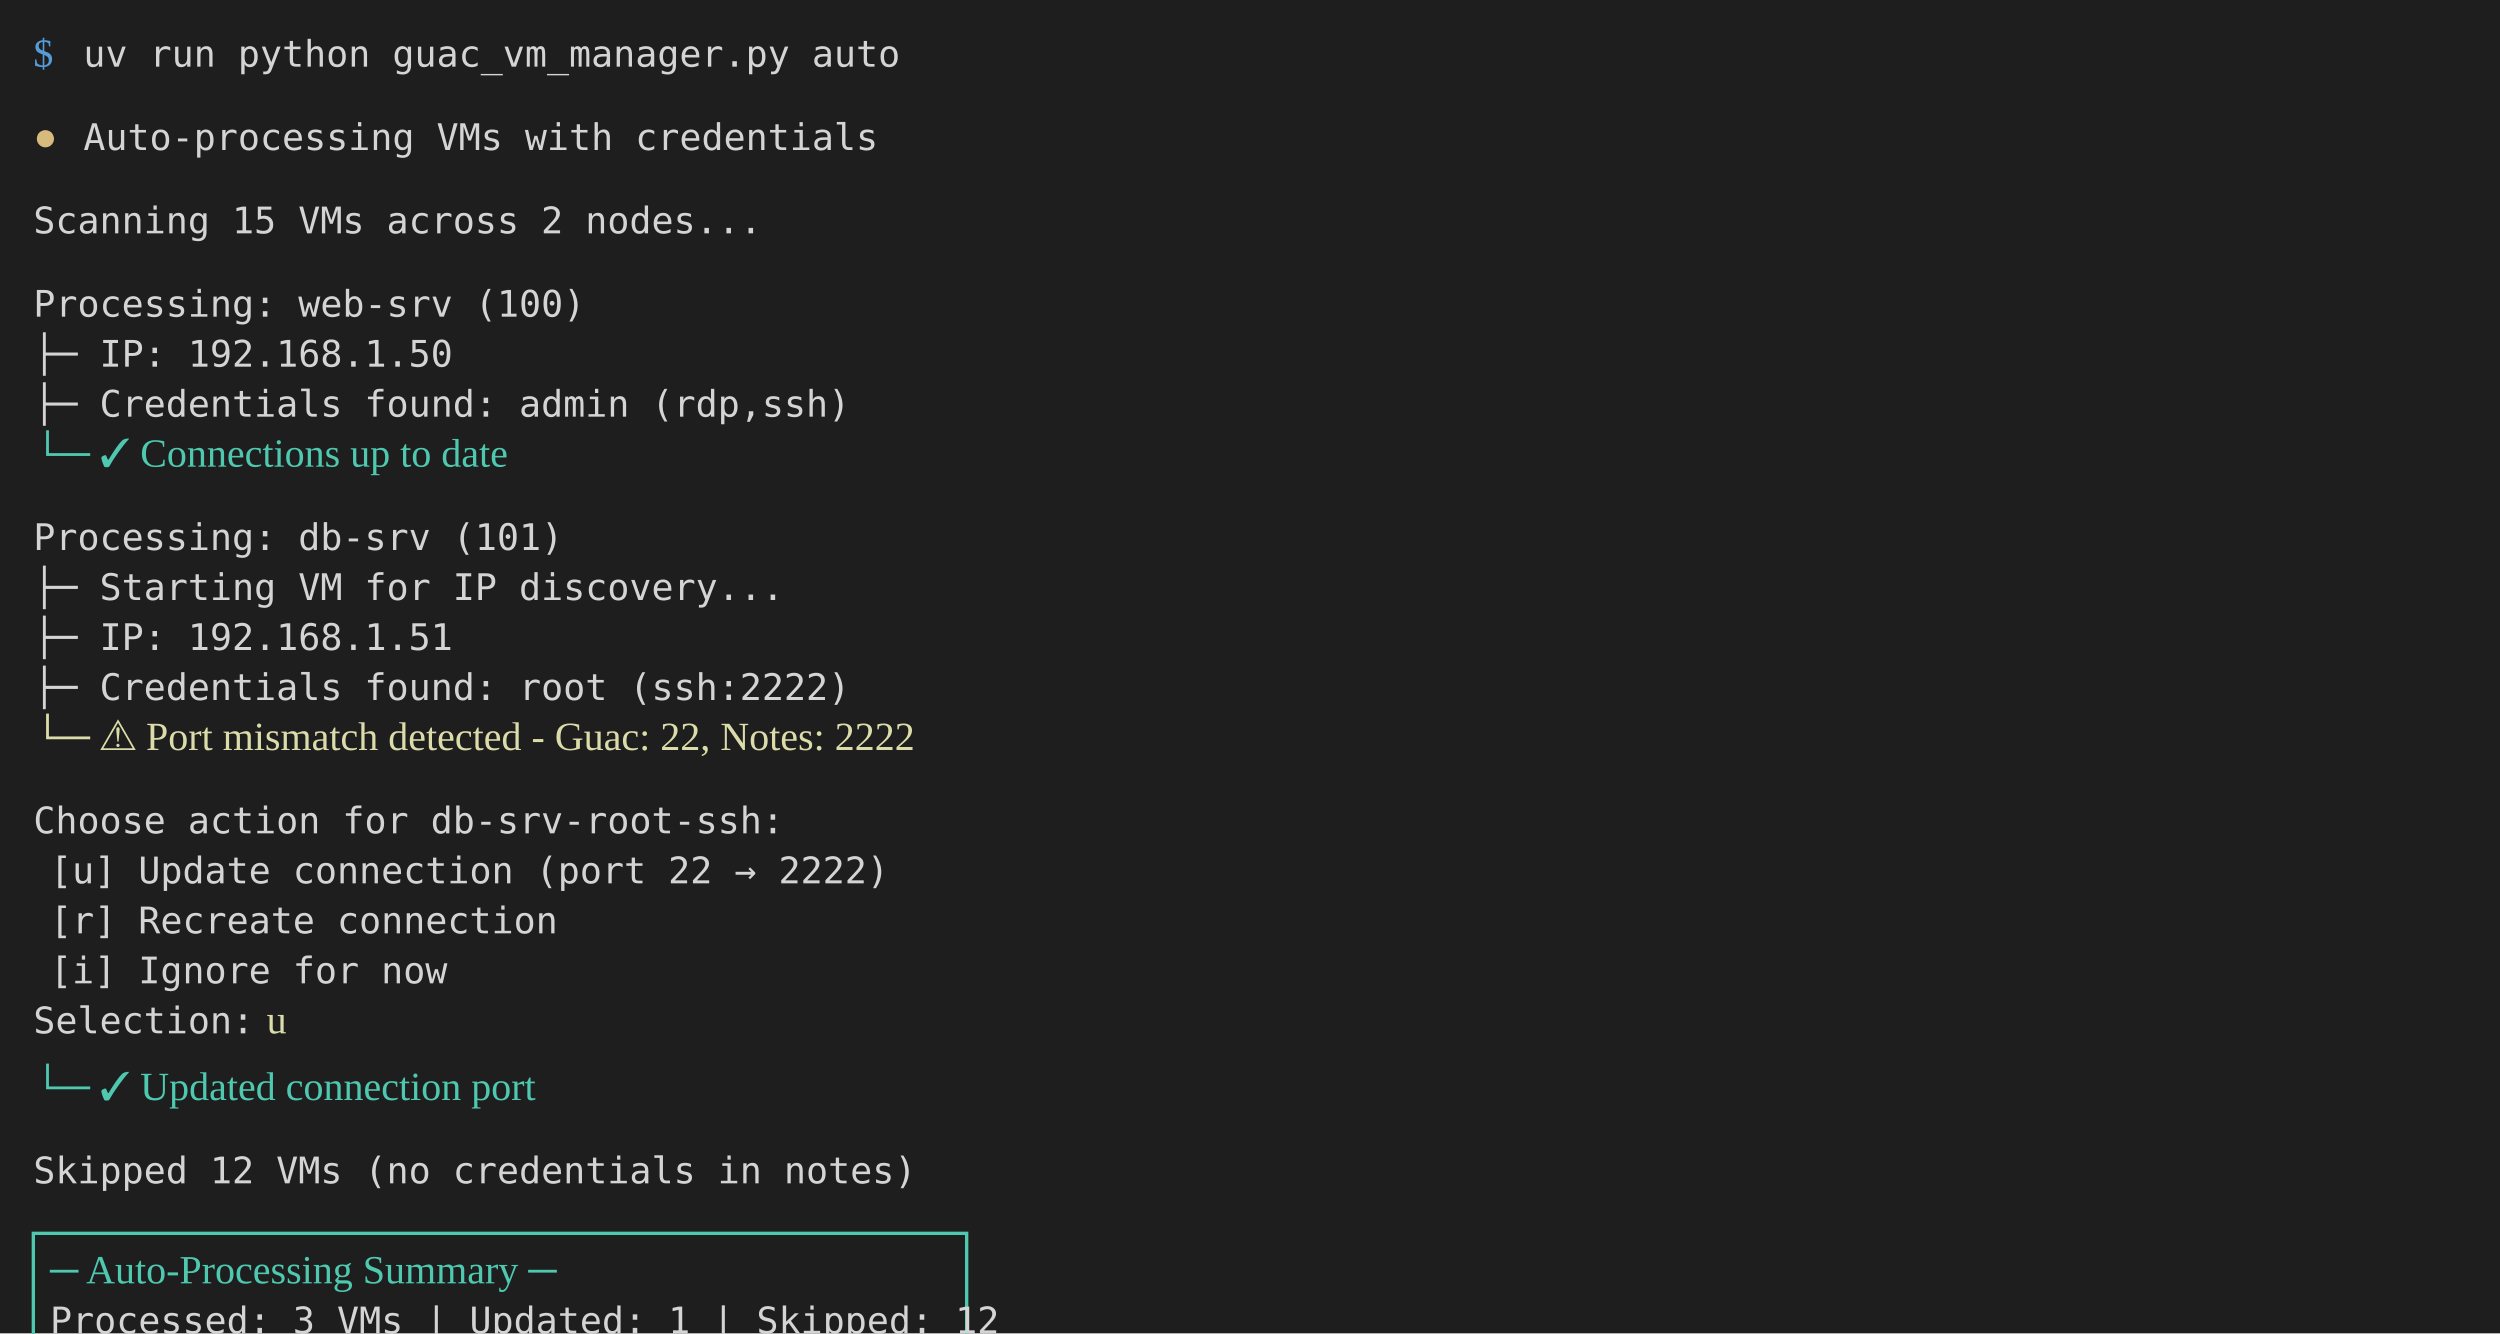
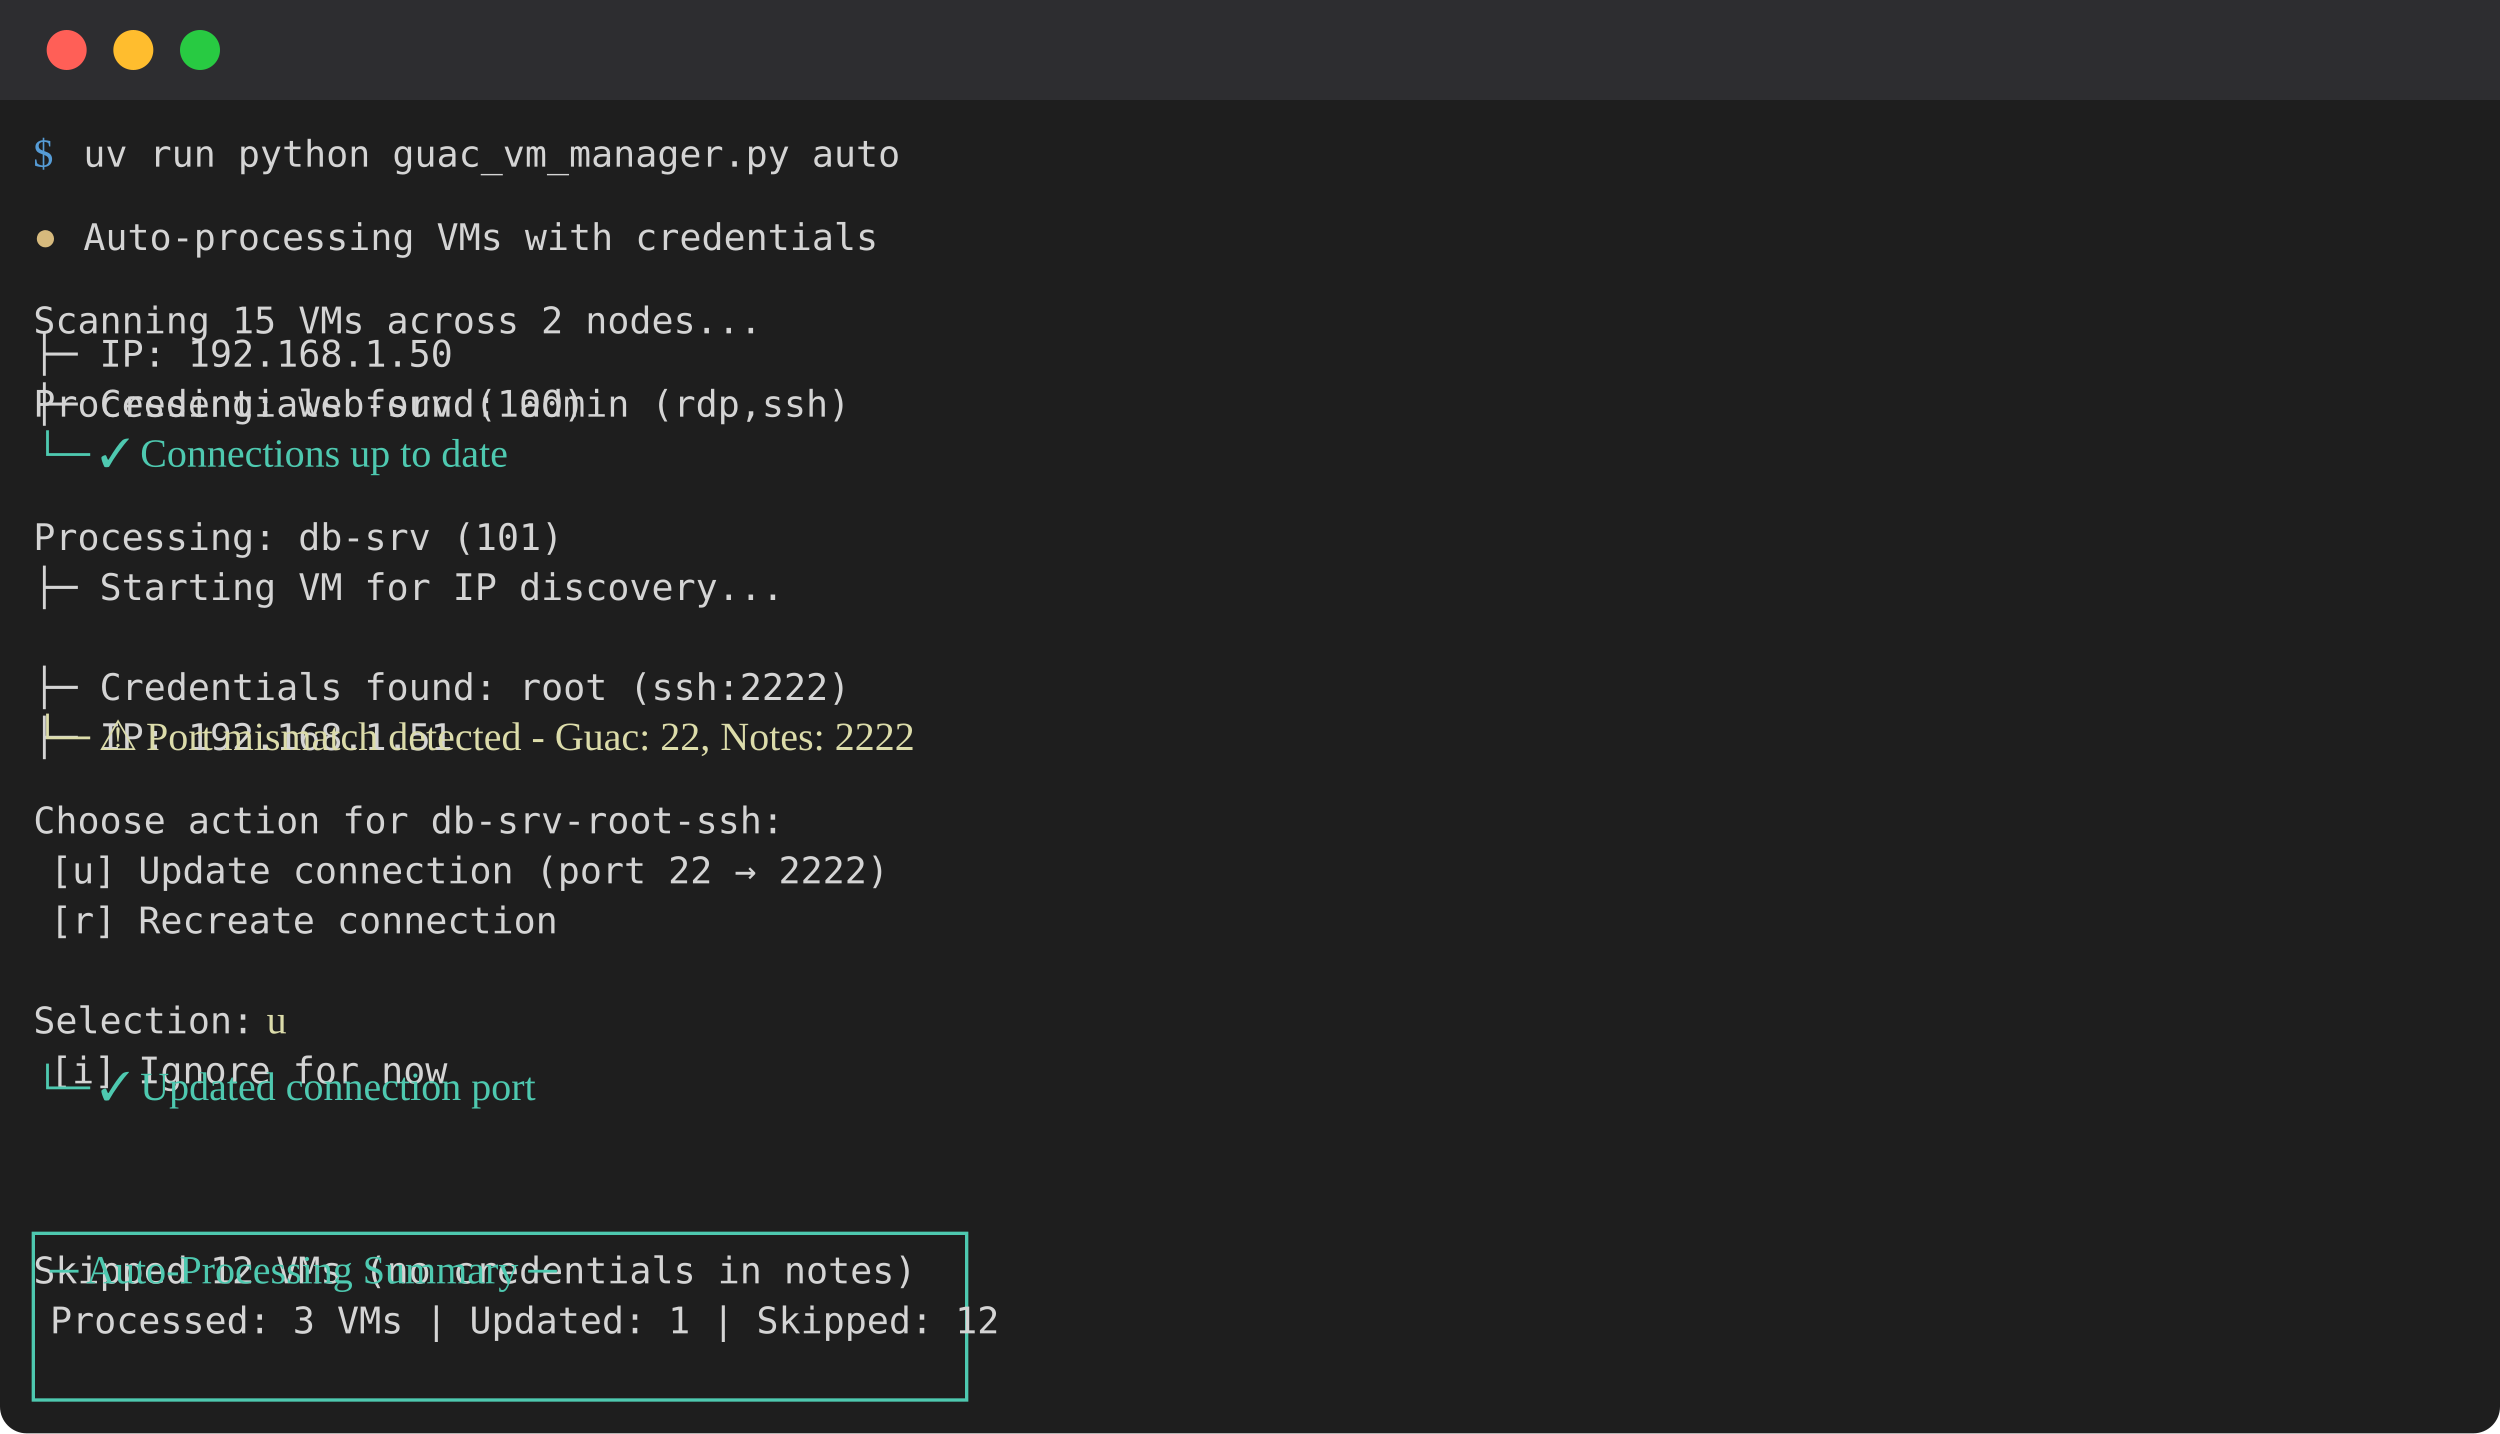
- <svg xmlns="http://www.w3.org/2000/svg" width="750" height="400">
+ <svg xmlns="http://www.w3.org/2000/svg" width="750" height="430">
  <defs>
    <style>
      .terminal-bg { fill: #1e1e1e; }
      .terminal-text { fill: #d4d4d4; font-family: 'Monaco', 'Menlo', 'Ubuntu Mono', monospace; font-size: 11px; }
      .terminal-green { fill: #4ec9b0; }
      .terminal-yellow { fill: #dcdcaa; }
      .terminal-orange { fill: #ce9178; }
      .terminal-prompt { fill: #569cd6; }
      .terminal-success { fill: #4ec9b0; }
      .terminal-symbol { fill: #d7ba7d; }
      .terminal-warning { fill: #dcdcaa; }
      .terminal-border { fill: none; stroke: #4ec9b0; stroke-width: 1; }
    </style>
  </defs>
-   <rect width="750" height="400" class="terminal-bg" />
-   <text x="10" y="20" class="terminal-prompt">$</text>
-   <text x="25" y="20" class="terminal-text">uv run python guac_vm_manager.py auto</text>
-   <text x="10" y="45" class="terminal-symbol">●</text>
-   <text x="25" y="45" class="terminal-text">Auto-processing VMs with credentials</text>
-   <text x="10" y="70" class="terminal-text">Scanning 15 VMs across 2 nodes...</text>
-   <text x="10" y="95" class="terminal-text">Processing: web-srv (100)</text>
+   <rect width="750" height="430" class="terminal-bg" rx="8" />
+   <rect fill="#2d2d30" width="750" height="30" rx="8 8 0 0" />
+   <circle cx="20" cy="15" r="6" fill="#ff5f57" />
+   <circle cx="40" cy="15" r="6" fill="#ffbd2e" />
+   <circle cx="60" cy="15" r="6" fill="#28ca42" />
+   <text x="10" y="50" class="terminal-prompt">$</text>
+   <text x="25" y="50" class="terminal-text">uv run python guac_vm_manager.py auto</text>
+   <text x="10" y="75" class="terminal-symbol">●</text>
+   <text x="25" y="75" class="terminal-text">Auto-processing VMs with credentials</text>
+   <text x="10" y="100" class="terminal-text">Scanning 15 VMs across 2 nodes...</text>
+   <text x="10" y="125" class="terminal-text">Processing: web-srv (100)</text>
  <text x="10" y="110" class="terminal-text">├─ IP: 192.168.1.50</text>
  <text x="10" y="125" class="terminal-text">├─ Credentials found: admin (rdp,ssh)</text>
  <text x="10" y="140" class="terminal-success">└─ ✓ Connections up to date</text>
  <text x="10" y="165" class="terminal-text">Processing: db-srv (101)</text>
  <text x="10" y="180" class="terminal-text">├─ Starting VM for IP discovery...</text>
-   <text x="10" y="195" class="terminal-text">├─ IP: 192.168.1.51</text>
+   <text x="10" y="225" class="terminal-text">├─ IP: 192.168.1.51</text>
  <text x="10" y="210" class="terminal-text">├─ Credentials found: root (ssh:2222)</text>
  <text x="10" y="225" class="terminal-warning">└─ ⚠ Port mismatch detected - Guac: 22, Notes: 2222</text>
  <text x="10" y="250" class="terminal-text">Choose action for db-srv-root-ssh:</text>
  <text x="15" y="265" class="terminal-text">[u] Update connection (port 22 → 2222)</text>
  <text x="15" y="280" class="terminal-text">[r] Recreate connection</text>
-   <text x="15" y="295" class="terminal-text">[i] Ignore for now</text>
+   <text x="15" y="325" class="terminal-text">[i] Ignore for now</text>
  <text x="10" y="310" class="terminal-text">Selection: </text>
  <text x="80" y="310" class="terminal-yellow">u</text>
  <text x="10" y="330" class="terminal-success">└─ ✓ Updated connection port</text>
-   <text x="10" y="355" class="terminal-text">Skipped 12 VMs (no credentials in notes)</text>
+   <text x="10" y="385" class="terminal-text">Skipped 12 VMs (no credentials in notes)</text>
  <rect x="10" y="370" width="280" height="50" class="terminal-border" />
  <text x="15" y="385" class="terminal-success">─ Auto-Processing Summary ─</text>
  <text x="15" y="400" class="terminal-text">Processed: 3 VMs | Updated: 1 | Skipped: 12</text>
</svg>
